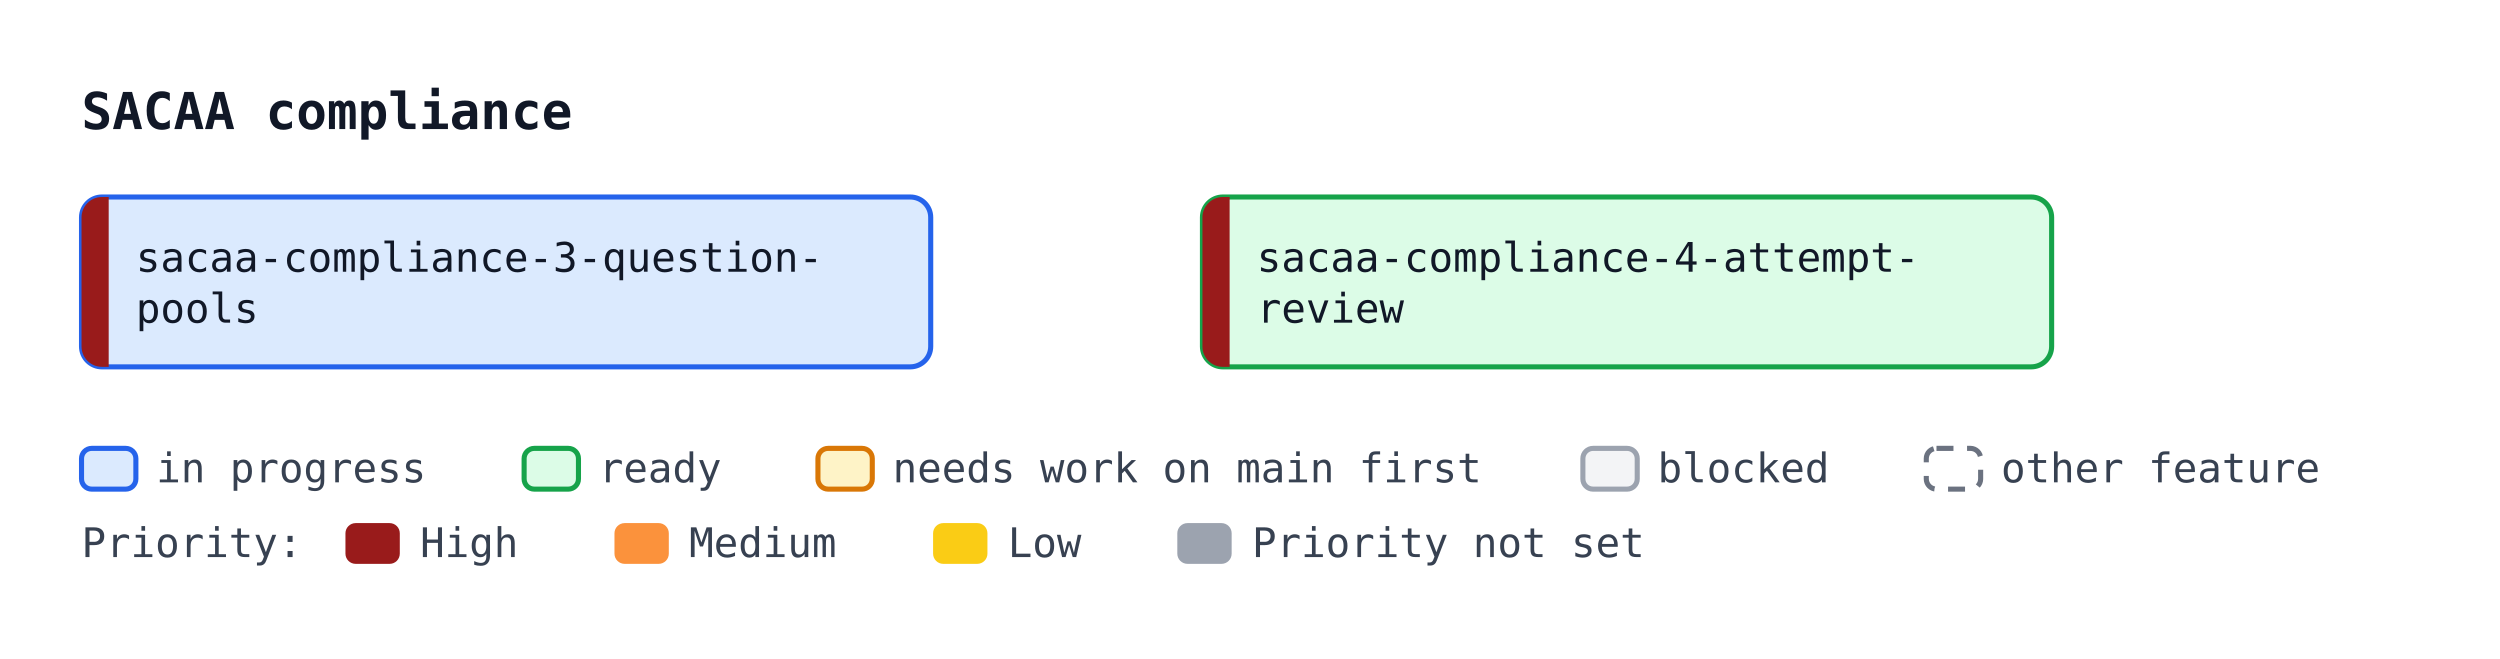
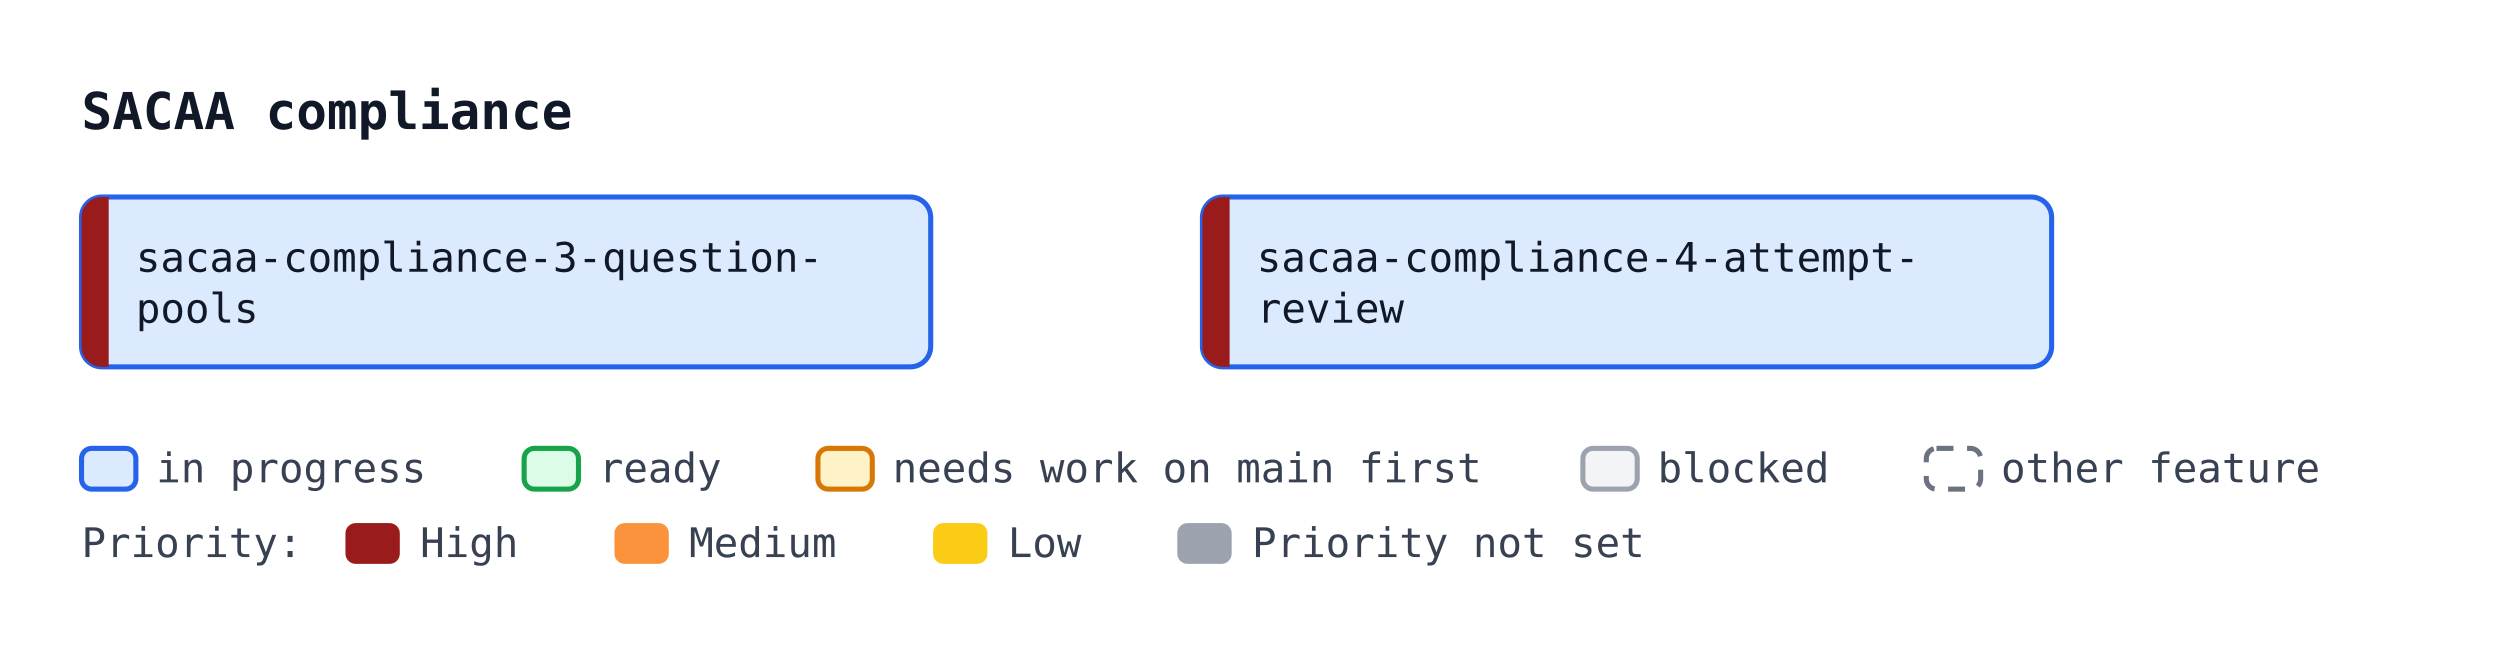
<svg xmlns="http://www.w3.org/2000/svg" width="736" height="194" viewBox="0 0 736 194" font-family="ui-monospace, SFMono-Regular, Menlo, Consolas, monospace" font-size="12">
  <defs>
    <marker id="arrow" viewBox="0 0 10 10" refX="10" refY="5" markerWidth="7" markerHeight="7" orient="auto-start-reverse">
      <path d="M0,0 L10,5 L0,10 z" fill="#4b5563" />
    </marker>
  </defs>
  <rect width="736" height="194" fill="#ffffff" />
  <text x="24" y="38" font-size="15" font-weight="bold" fill="#111827">SACAA compliance</text>
  <rect x="24.0" y="58.0" width="250" height="50" rx="6" fill="#dbeafe" stroke="#2563eb" stroke-width="1.5" />
  <path d="M32.0,58.0 H30.0 A6,6 0 0 0 24.0,64.0 V102.0 A6,6 0 0 0 30.0,108.0 H32.0 Z" fill="#991b1b" />
  <text x="40.0" y="80.0" fill="#111827">sacaa-compliance-3-question-</text>
  <text x="40.0" y="95.0" fill="#111827">pools</text>
-   <rect x="354.0" y="58.0" width="250" height="50" rx="6" fill="#dcfce7" stroke="#16a34a" stroke-width="1.5" />
+   <rect x="354.0" y="58.0" width="250" height="50" rx="6" fill="#dbeafe" stroke="#2563eb" stroke-width="1.5" />
  <path d="M362.0,58.0 H360.0 A6,6 0 0 0 354.0,64.0 V102.0 A6,6 0 0 0 360.0,108.0 H362.0 Z" fill="#991b1b" />
  <text x="370.0" y="80.0" fill="#111827">sacaa-compliance-4-attempt-</text>
  <text x="370.0" y="95.0" fill="#111827">review</text>
  <rect x="24.0" y="132" width="16" height="12" rx="3" fill="#dbeafe" stroke="#2563eb" stroke-width="1.5" />
  <text x="46.0" y="142" fill="#374151">in progress</text>
  <rect x="154.3" y="132" width="16" height="12" rx="3" fill="#dcfce7" stroke="#16a34a" stroke-width="1.5" />
  <text x="176.3" y="142" fill="#374151">ready</text>
  <rect x="240.8" y="132" width="16" height="12" rx="3" fill="#fef3c7" stroke="#d97706" stroke-width="1.5" />
  <text x="262.8" y="142" fill="#374151">needs work on main first</text>
  <rect x="466.0" y="132" width="16" height="12" rx="3" fill="#f3f4f6" stroke="#9ca3af" stroke-width="1.5" />
  <text x="488.0" y="142" fill="#374151">blocked</text>
  <rect x="567.1" y="132" width="16" height="12" rx="3" fill="#ffffff" stroke="#6b7280" stroke-width="1.5" stroke-dasharray="5 4" />
  <text x="589.1" y="142" fill="#374151">other feature</text>
  <text x="24" y="164" fill="#374151">Priority:</text>
  <rect x="101.7" y="154" width="16" height="12" rx="3" fill="#991b1b" />
  <text x="123.7" y="164" fill="#374151">High</text>
  <rect x="180.9" y="154" width="16" height="12" rx="3" fill="#fb923c" />
  <text x="202.9" y="164" fill="#374151">Medium</text>
  <rect x="274.7" y="154" width="16" height="12" rx="3" fill="#facc15" />
  <text x="296.7" y="164" fill="#374151">Low</text>
  <rect x="346.6" y="154" width="16" height="12" rx="3" fill="#9ca3af" />
  <text x="368.6" y="164" fill="#374151">Priority not set</text>
</svg>
